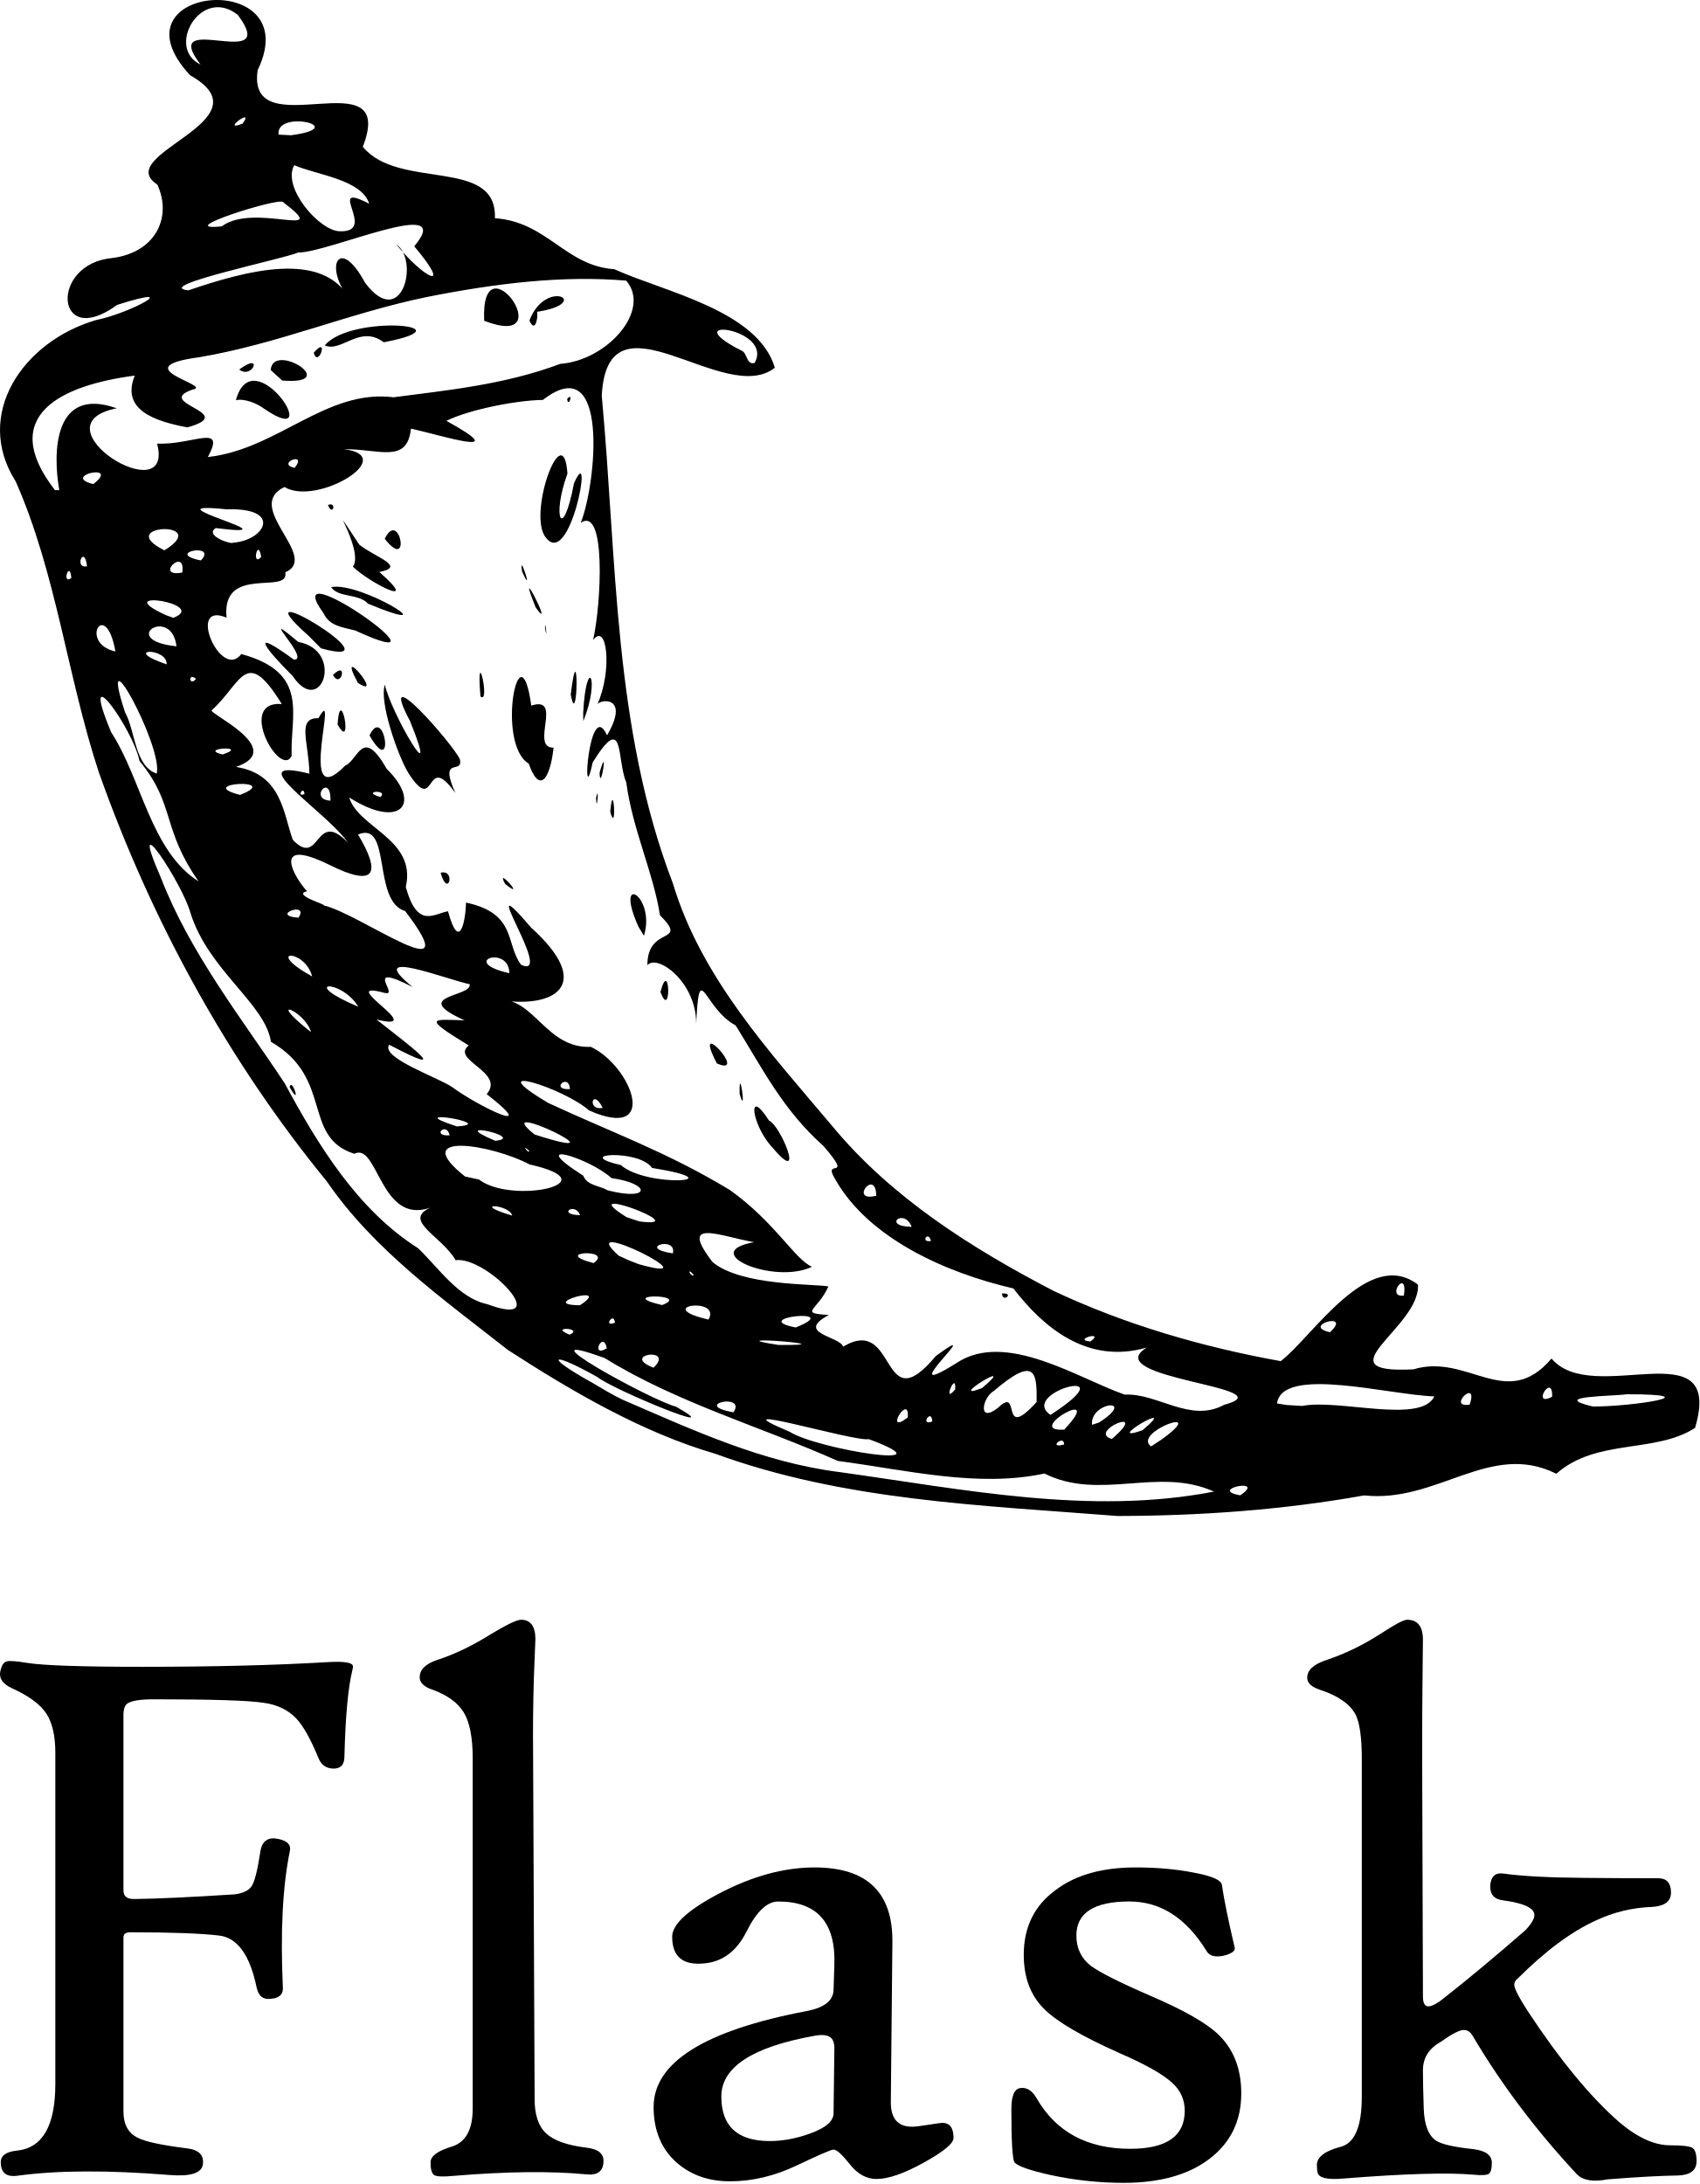
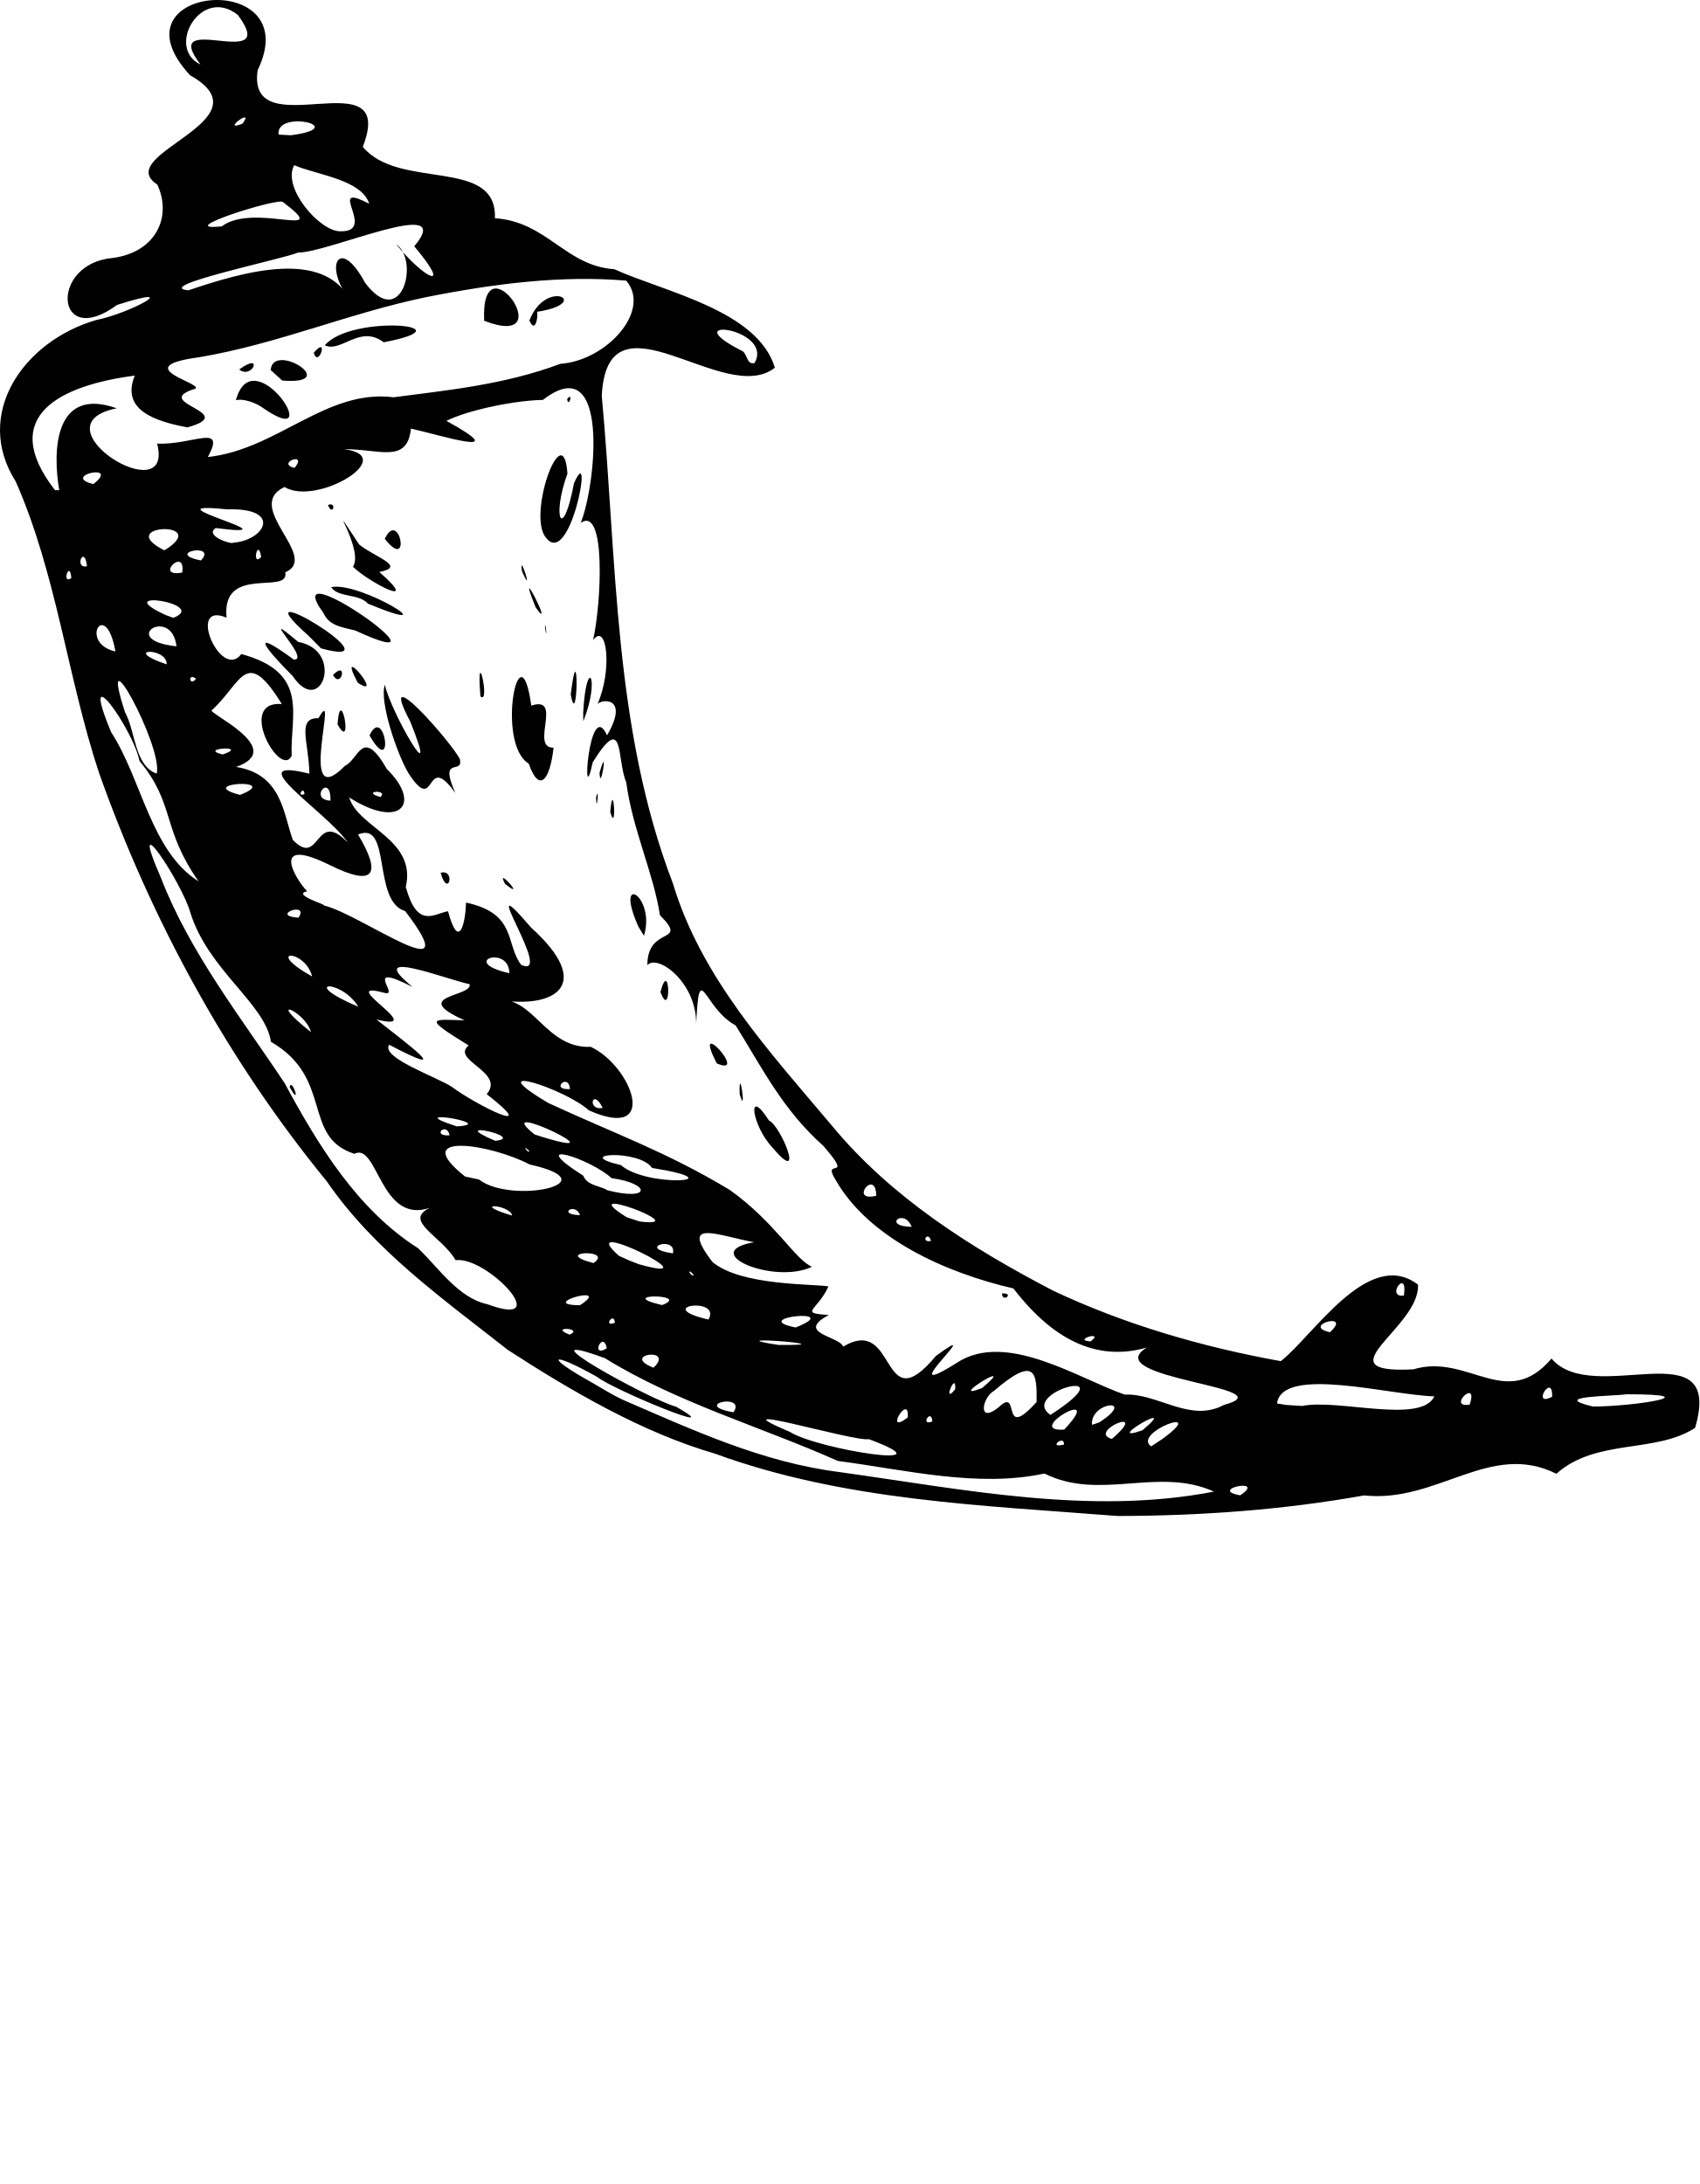
<svg xmlns="http://www.w3.org/2000/svg" width="256px" height="329px" viewBox="0 0 256 329" version="1.1" preserveAspectRatio="xMidYMid">
  <g fill="#000000">
    <path d="M76.501,203.351 C66.752,195.681 56.348,188.331 49.24,177.974 C34.28,159.71 22.764,138.569 14.891,116.349 C10.131,101.899 8.502,86.408 2.362,72.519 C-4.053,62.428 3.466,51.405 14.518,48.199 C19.435,47.251 28.086,42.609 17.643,45.931 C8.279,52.797 7.377,39.692 16.977,38.861 C23.529,37.992 25.941,32.631 23.698,27.805 C16.662,23.214 40.753,18.179 28.63,11.332 C16.01,-2.289 46.291,-4.91 38.818,10.561 C37.032,22.456 59.984,8.376 54.654,22.115 C60.069,28.714 74.926,23.62 74.553,32.872 C82.439,33.414 85.146,40.045 92.541,40.555 C100.218,44.021 114.121,46.747 116.729,55.392 C109.119,61.415 91.502,42.949 90.651,59.624 C92.953,84.262 92.366,109.641 101.377,133.102 C105.639,147.306 115.977,158.487 125.308,169.552 C134.241,180.386 146.338,188.018 158.671,194.439 C169.486,199.54 181.146,202.919 192.936,205.045 C197.715,201.389 206.157,187.795 213.611,193.523 C213.971,199.972 198.815,206.994 212.9,206.281 C221.178,203.783 226.913,212.675 233.726,204.652 C240.004,212.088 259.817,199.905 255.351,215.103 C249.309,219 240.501,216.645 234.453,222.008 C224.481,217.025 216.541,226.461 205.497,225.271 C193.237,227.467 180.759,228.351 168.33,228.369 C147.934,226.76 127.108,226.081 107.706,218.98 C96.773,215.803 86.108,209.577 76.501,203.351 L76.501,203.351 Z M93.725,210.819 C104.397,215.429 114.834,220.294 126.532,221.765 C145.09,224.342 164.255,228.317 182.878,224.695 C174.45,220.89 165.733,226.173 157.337,221.975 C147.268,224.139 136.459,221.419 126.217,220.078 C114.578,214.894 102.011,211.33 91.11,204.593 C77.482,199.618 98.153,210.976 101.834,211.899 C110.348,216.73 92.469,209.42 89.945,207.412 C82.812,203.41 81.903,204.247 89.24,208.308 C90.717,209.172 92.176,210.081 93.725,210.819 L93.725,210.819 Z M73.414,196.466 C83.76,200.298 73.369,189.194 68.635,189.836 C66.536,186.193 60.612,183.891 64.79,181.936 C57.277,184.546 56.917,172.016 53.387,173.809 C45.435,171.298 50.293,162.404 40.818,156.938 C39.954,151.183 31.409,146.194 28.688,137.516 C27.485,133.07 19.03,120.313 24.222,132.186 C28.642,143.617 36.417,153.413 42.891,163.189 C47.913,172.5 53.85,182.237 62.999,188.044 C66.086,191.006 69.06,195.537 73.414,196.466 L73.414,196.466 Z M43.624,163.751 C43.982,162.188 45.514,167.131 43.624,163.751 L43.624,163.751 Z M85.807,201.056 C88.095,200.03 82.511,199.762 85.807,201.056 L85.807,201.056 Z M91.416,203.104 C90.836,200.278 88.854,204.686 91.416,203.104 L91.416,203.104 Z M98.447,206.033 C101.788,202.847 93.288,204.024 98.447,206.033 L98.447,206.033 Z M110.492,212.747 C112.525,209.746 103.985,211.618 110.492,212.747 L110.492,212.747 Z M87.364,196.624 C92.555,193.262 80.648,196.577 87.364,196.624 L87.364,196.624 Z M92.633,199.252 C92.483,197.479 90.757,200.049 92.633,199.252 L92.633,199.252 Z M118.979,215.697 C123.216,218.372 143.717,221.556 130.881,216.795 C128.728,217.247 107.078,210.668 118.979,215.697 L118.979,215.697 Z M77.156,183.119 C76.744,181.342 70.577,181.151 77.156,183.119 L77.156,183.119 Z M89.416,190.274 C92.613,188.044 82.792,188.553 89.416,190.274 L89.416,190.274 Z M99.734,196.597 C104.318,194.871 92.307,194.864 99.734,196.597 L99.734,196.597 Z M72.159,177.686 C77.129,181.497 92.208,178.176 79.77,175.411 C74.114,172.396 61.363,170.33 70.055,177.229 L72.159,177.686 L72.159,177.686 Z M106.725,198.781 C108.797,195.256 98.04,196.766 106.725,198.781 L106.725,198.781 Z M96.222,190.436 C108.372,193.87 86.003,182.746 93.223,189.168 L94.825,189.894 L96.222,190.436 L96.222,190.436 Z M117.28,202.606 C128.788,202.717 106.882,201.018 117.28,202.606 L117.28,202.606 Z M67.733,171.028 C67.281,168.884 64.895,171.206 67.733,171.028 L67.733,171.028 Z M136.746,213.526 C137.053,209.656 132.992,216.41 136.746,213.526 L136.746,213.526 Z M87.375,183.054 C86.676,181.014 83.78,182.969 87.375,183.054 L87.375,183.054 Z M68.824,169.682 C75.43,169.284 59.775,166.773 68.824,169.682 L68.824,169.682 Z M46.846,155.478 C46.023,152.308 39.66,149.784 46.846,155.478 L46.846,155.478 Z M104.541,192.092 C103.332,190.711 103.971,192.392 104.541,192.092 L104.541,192.092 Z M140.446,214.129 C140.336,212.016 138.491,214.925 140.446,214.129 L140.446,214.129 Z M101.363,188.809 C102.011,186.089 95.727,187.984 101.363,188.809 L101.363,188.809 Z M74.611,171.853 C79.529,171.329 66.732,168.531 74.611,171.853 L74.611,171.853 Z M119.863,199.972 C127.526,196.937 112.395,198.493 119.863,199.972 L119.863,199.972 Z M96.328,183.997 C105.155,185.133 85.82,177.987 94.386,183.355 L96.328,183.997 L96.328,183.997 Z M127.009,202.861 C135.255,197.938 132.535,214.403 140.997,204.254 C149.34,198.16 133.79,211.787 144.07,205.34 C151.511,200.363 162.496,207.7 169.435,210.087 C174.423,209.845 179.276,214.403 184.395,211.629 C194.243,208.974 165.132,207.694 172.762,202.991 C163.751,205.615 157.096,199.866 152.661,194.092 C142.552,191.757 130.867,186.591 125.819,177.64 C123.76,174.286 128.788,178.118 124.041,172.625 C117.953,167.21 114.913,161.056 110.825,154.472 C105.94,151.869 105.364,144.199 104.874,154.218 C104.914,147.894 98.976,143.637 97.525,145.403 C97.498,139.314 103.881,142.368 99.415,137.863 C98.454,131.552 95.288,124.975 94.339,117.847 C92.863,114.414 94.13,107.058 89.292,114.832 C87.533,123.051 88.71,104.736 91.45,110.771 C95.046,104.612 90.154,105.337 89.958,106.188 C92.3,100.99 91.443,93.613 89.344,96.425 C90.593,90.912 91.319,76.141 87.481,78.763 C89.808,72.996 91.895,52.384 81.784,60.245 C77.691,60.303 70.597,61.73 67.249,63.397 C77.757,69.191 66.189,65.489 61.906,64.567 C61.35,69.929 57.113,67.614 51.816,67.666 C60.278,68.712 47.697,76.317 42.852,73.362 C36.548,76.37 48.286,83.89 42.976,86.217 C43.631,89.716 33.324,84.95 34.129,93.045 C28.014,90.467 33.292,102.644 36.352,98.524 C46.756,101.343 43.676,107.758 43.937,113.858 C42.243,117.408 35.567,105.508 42.452,106.057 C37.018,97.235 36.444,102.866 31.931,106.966 C30.885,107.261 43.44,112.798 35.56,115.532 C42.492,116.605 42.695,122.673 44.108,126.512 C48.273,130.852 47.415,121.717 52.406,126.937 C49.247,122.286 35.691,113.838 46.605,116.546 C46.547,111.871 44.63,108.098 47.978,108.188 C51.294,102.192 44.506,122.98 51.974,115.356 C54.039,114.454 54.557,109.353 58.271,115.84 C63.665,121.15 60.22,124.993 52.608,120.129 C53.967,124.752 62.789,126.399 61.129,133.626 C62.886,139.982 65.346,137.64 67.49,137.274 C69.171,143.447 70.127,138.909 70.205,135.966 C77.901,137.615 76.096,142.165 78.508,145.344 C83.811,147.736 70.917,129.12 80.02,139.746 C89.598,148.397 83.616,152.007 75.018,150.621 C80.458,150.182 82.209,157.978 89.018,157.703 C95.223,160.658 99.428,171.997 88.73,167.275 C85.022,163.927 71.884,159.801 82.616,166.164 C92.516,170.754 100.389,173.494 109.942,179.256 C116.776,184.134 119.73,189.723 122.32,190.83 C116.573,193.575 105.006,188.639 113.597,187.129 C108.235,186.154 102.207,183.441 107.339,190.117 C111.707,193.766 122.804,193.379 124.799,193.791 C123.112,197.506 120.216,197.8 124.864,198.088 C119.678,200.854 126.532,201.286 127.009,202.861 L127.009,202.861 Z M116.402,172.906 C113.244,169.604 112.427,163.425 115.84,168.798 C117.593,169.505 121.445,178.903 116.402,172.906 L116.402,172.906 Z M150.949,194.851 C152.917,194.72 151.007,196.347 150.949,194.851 L150.949,194.851 Z M111.421,164.811 C111.295,159.821 112.557,168.661 111.421,164.811 L111.421,164.811 Z M107.987,160.194 C104.012,152.524 112.989,162.365 107.987,160.194 L107.987,160.194 Z M66.372,131.475 C68.707,130.852 67.523,135.462 66.372,131.475 L66.372,131.475 Z M99.493,149.424 C100.925,144.042 101.174,153.937 99.493,149.424 L99.493,149.424 Z M76.096,133.154 C74.449,130.186 79.543,135.941 76.096,133.154 L76.096,133.154 Z M96.171,139.589 C92.411,131.167 98.839,134.985 97.008,140.968 L96.171,139.589 L96.171,139.589 Z M61.547,116.499 C59.867,113.734 57.088,105.625 57.983,103.148 C58.787,107.182 66.556,120.502 61.788,108.667 C56.525,98.747 68.086,111.883 69.276,114.362 C69.832,116.821 66.025,113.689 68.602,119.462 C63.901,112.89 65.829,123.092 61.547,116.499 L61.547,116.499 Z M50.849,109.124 C51.287,102.696 53.295,113.531 50.849,109.124 L50.849,109.124 Z M55.662,110.784 C57.957,105.933 59.552,117.546 55.662,110.784 L55.662,110.784 Z M44.081,101.827 C40.098,97.863 37.214,94.215 44.27,99.368 C46.984,99.472 38.229,91.07 44.925,96.699 C51.96,97.982 48.396,108.242 44.081,101.827 L44.081,101.827 Z M50.162,101.67 C52.478,99.375 51.391,103.926 50.162,101.67 L50.162,101.67 Z M53.909,102.866 C50.397,96.294 58.166,105.625 53.909,102.866 L53.909,102.866 Z M46.468,95.759 C34.887,85.445 61.017,101.146 48.358,97.667 L46.468,95.759 L46.468,95.759 Z M79.653,115.035 C74.638,112.033 78.319,93.882 80.033,106.293 C84.905,104.716 79.764,112.708 83.393,112.629 C82.825,117.67 81.197,119.483 79.653,115.035 L79.653,115.035 Z M91.927,122.293 C92.417,116.821 92.96,126.035 91.927,122.293 L91.927,122.293 Z M89.796,120.181 C90.345,117.847 89.848,122.934 89.796,120.181 L89.796,120.181 Z M48.736,92.371 C41.295,82.104 70.361,102.754 53.504,94.974 C51.744,94.51 49.62,94.346 48.736,92.371 L48.736,92.371 Z M72.375,104.9 C71.67,96.256 73.945,106.332 72.375,104.9 L72.375,104.9 Z M90.318,116.414 C91.704,111.491 90.424,119.672 90.318,116.414 L90.318,116.414 Z M49.881,88.453 C54.302,87.506 68.203,96.216 55.439,90.939 C54.021,89.369 50.993,90.082 49.881,88.453 L49.881,88.453 Z M87.852,107.378 C88.325,98.538 90.496,102.101 87.873,108.647 L87.852,107.378 L87.852,107.378 Z M53.171,85.375 C54.975,82.732 48.383,73.428 54.118,82.039 C56.597,84.007 61.291,85.335 57.146,86.165 C63.665,91.914 55.558,87.722 53.171,85.375 L53.171,85.375 Z M85.976,104.619 C87.22,94.548 87.076,110.517 85.976,104.619 L85.976,104.619 Z M49.404,76.076 C50.784,75.487 50.136,77.912 49.404,76.076 L49.404,76.076 Z M57.963,81.17 C60.166,76.546 62.024,86.322 57.963,81.17 L57.963,81.17 Z M82.099,94.594 C82.079,92.822 82.556,97.177 82.099,94.594 L82.099,94.594 Z M80.699,91.502 C77.351,83.236 83.818,95.876 80.699,91.502 L80.699,91.502 Z M78.645,86.08 C78.085,82.666 80.556,90.37 78.645,86.08 L78.645,86.08 Z M81.993,80.639 C79.692,76.591 84.898,62.788 85.48,71.348 C83.053,78.018 84.781,81.746 86.466,72.8 C89.593,65.764 85.793,86.696 81.993,80.639 L81.993,80.639 Z M85.434,60.114 C86.435,58.884 85.656,61.597 85.434,60.114 L85.434,60.114 Z M79.687,173.325 C78.326,172.135 79.862,174.077 79.687,173.325 L79.687,173.325 Z M91.522,179.308 C98.106,181.002 98.074,178.287 92.123,177.476 C88.925,174.502 78.823,171.343 87.866,177.11 C88.462,178.628 90.352,178.588 91.522,179.308 L91.522,179.308 Z M68.151,163.783 C71.774,166.492 81.811,171.447 73.317,164.818 C76.181,161.488 67.836,159.717 70.604,157.487 C63.561,153.177 65.044,153.563 69.983,153.701 C61.521,149.914 71.205,150.202 70.748,148.26 C67.485,147.619 54.537,142.505 62.155,148.679 C54.413,144.735 60.31,150.15 57.97,149.581 C50.05,147.423 65.019,155.611 56.714,153.577 C61.253,157.173 68.936,162.797 58.63,157.382 C57.277,159.337 66.007,162.3 68.151,163.783 L68.151,163.783 Z M80.529,170.898 C95.576,175.744 73.146,164.967 80.529,170.898 L80.529,170.898 Z M143.893,209.282 C144.089,206.294 141.839,211.832 143.893,209.282 L143.893,209.282 Z M150.406,212.023 C153.878,208.661 150.55,217.384 156.16,211.199 C156.218,206.771 155.991,204.157 149.713,209.537 C147.979,210.499 147.209,214.572 150.406,212.023 L150.406,212.023 Z M47.024,147.097 C45.957,142.905 39.549,142.923 47.024,147.097 L47.024,147.097 Z M53.974,151.653 C51.391,147.371 44.76,147.776 53.974,151.653 L53.974,151.653 Z M93.542,175.514 C97.408,178.948 111.283,178.032 98.231,175.94 C96.301,173.082 85.964,173.769 93.542,175.514 L93.542,175.514 Z M147.927,209.107 C153.871,204.116 142.167,211.33 147.927,209.107 L147.927,209.107 Z M160.293,217.6 C160.331,215.998 157.73,218.3 160.293,217.6 L160.293,217.6 Z M160.313,215.357 C166.897,208.387 153.937,215.769 160.313,215.357 L160.313,215.357 Z M29.917,132.776 C24.308,124.772 26.432,121.175 21.018,114.636 C19.99,109.634 11.733,98.295 16.748,110.307 C21.338,117.336 22.699,128.217 29.917,132.776 L29.917,132.776 Z M158.246,213.141 C170.364,205.313 153.277,209.734 158.246,213.141 L158.246,213.141 Z M167.493,216.763 C173.561,211.557 163.654,215.677 167.493,216.763 L167.493,216.763 Z M44.963,138.248 C46.697,135.665 40.478,137.915 44.963,138.248 L44.963,138.248 Z M165.563,214.291 C171.435,210.506 164.21,211.087 164.498,214.637 L165.563,214.291 L165.563,214.291 Z M85.865,164.058 C85.663,161.495 82.76,164.274 85.865,164.058 L85.865,164.058 Z M90.789,166.89 C89.22,163.725 88.383,167.387 90.789,166.89 L90.789,166.89 Z M174.986,216.849 C182.512,211.42 170.429,215.808 173.41,217.882 L174.986,216.849 L174.986,216.849 Z M172.103,215.456 C178.236,210.322 165.635,217.731 172.103,215.456 L172.103,215.456 Z M186.827,225.257 C190.942,222.504 181.826,224.368 186.827,225.257 L186.827,225.257 Z M48.736,136.385 C54.249,137.62 70.779,149.966 61.03,137.242 C56.035,135.764 59.03,123.555 53.936,125.713 C57.356,131.428 56.746,133.854 49.567,130.258 C40.55,125.85 44.499,132.436 46.265,134.254 C43.858,134.803 49.443,136.34 48.736,136.385 L48.736,136.385 Z M23.608,116.54 C24.594,112.452 14.511,94.071 18.847,107.326 C20.409,110.105 20.247,115.368 23.608,116.54 L23.608,116.54 Z M69.733,144.977 C66.889,142.604 69.596,144.638 69.733,144.977 L69.733,144.977 Z M76.724,146.606 C76.724,142.277 68.995,144.847 76.724,146.606 L76.724,146.606 Z M137.341,184.814 C136.184,181.857 132.771,184.748 137.341,184.814 L137.341,184.814 Z M140.25,186.938 C139.818,185.284 138.569,187.259 140.25,186.938 L140.25,186.938 Z M164.275,202.076 C166.584,200.37 161.391,201.855 164.275,202.076 L164.275,202.076 Z M36.156,119.744 C42.767,117.186 29.073,117.919 36.156,119.744 L36.156,119.744 Z M132.004,180.125 C131.927,175.848 127.787,181.191 132.004,180.125 L132.004,180.125 Z M33.546,113.655 C37.79,112.224 29.616,112.715 33.546,113.655 L33.546,113.655 Z M45.865,119.625 C45.793,118.22 44.565,120.162 45.865,119.625 L45.865,119.625 Z M196.167,211.793 C201.626,210.688 214.07,214.572 216.077,210.349 C209.446,210.185 193.145,205.666 192.373,211.42 L193.825,211.649 L196.167,211.793 L196.167,211.793 Z M49.782,120.612 C49.881,116.277 46.403,120.45 49.782,120.612 L49.782,120.612 Z M17.389,98.139 C15.918,89.88 11.791,96.889 17.389,98.139 L17.389,98.139 Z M25.111,100.081 C25.21,97.426 18.042,97.694 25.111,100.081 L25.111,100.081 Z M29.525,102.252 C28.25,101.218 28.531,103.553 29.525,102.252 L29.525,102.252 Z M57.309,120.07 C58.618,118.866 54.21,119.181 57.309,120.07 L57.309,120.07 Z M26.589,97.361 C25.838,91.122 17.637,96.425 26.589,97.361 L26.589,97.361 Z M10.745,87.081 C10.522,84.203 9.201,88.165 10.745,87.081 L10.745,87.081 Z M13.105,85.303 C12.72,81.888 11.078,85.733 13.105,85.303 L13.105,85.303 Z M26.119,93.07 C31.625,90.912 16.093,88.597 24.994,92.665 L26.119,93.07 L26.119,93.07 Z M200.345,200.69 C203.869,197.461 195.872,199.69 200.345,200.69 L200.345,200.69 Z M221.394,211.597 C222.807,207.426 217.836,212.147 221.394,211.597 L221.394,211.597 Z M27.451,86.25 C28.034,82.209 23.084,87.054 27.451,86.25 L27.451,86.25 Z M8.927,73.839 C7.933,68.138 8.07,58.126 17.585,61.507 C4.886,64.031 26.38,77.298 23.666,66.822 C29.008,67.085 34.116,63.665 31.31,68.849 C41.838,67.692 49.13,58.564 59.297,59.846 C67.215,58.794 75.873,58.002 84.407,54.811 C91.423,54.307 98.178,46.754 94.334,42.275 C84.767,41.464 74.748,42.661 64.175,44.767 C52.458,47.199 41.813,51.828 29.989,53.817 C18.46,55.367 32.304,58.08 29.001,58.688 C22.992,60.774 36.175,62.18 28.223,64.383 C23.313,63.449 18.199,61.762 20.298,56.582 C9.26,58.022 -0.444,62.599 8.279,73.833 L8.927,73.839 L8.927,73.839 Z M35.535,60.29 C38.118,50.757 49.397,68.138 39.772,61.559 C38.627,60.695 36.73,59.995 35.535,60.29 L35.535,60.29 Z M36.037,55.666 C39.772,52.888 38.019,57.23 36.037,55.666 L36.037,55.666 Z M40.778,55.745 C41.12,51.358 51.641,58.067 42.512,57.322 L40.778,55.745 L40.778,55.745 Z M47.265,53.137 C49.639,50.363 47.953,55.595 47.265,53.137 L47.265,53.137 Z M48.927,52.026 C52.876,47.285 71.27,48.997 57.806,51.56 C54.197,48.84 51.431,53.162 48.927,52.026 L48.927,52.026 Z M72.937,48.324 C72.343,35.369 84.871,52.921 72.937,48.324 L72.937,48.324 Z M79.752,48.284 C82.243,41.759 89.423,45.663 80.909,46.97 C81.091,47.67 80.654,50.345 79.752,48.284 L79.752,48.284 Z M24.765,82.902 C32.206,78.344 16.865,78.947 24.765,82.902 L24.765,82.902 Z M30.27,84.426 C32.88,81.654 24.594,83.301 30.27,84.426 L30.27,84.426 Z M14.054,72.924 C18.305,69.654 9.019,71.682 14.054,72.924 L14.054,72.924 Z M233.818,210.407 C233.942,206.614 230.567,212.113 233.818,210.407 L233.818,210.407 Z M211.487,195.164 C212.121,190.803 208.616,195.544 211.487,195.164 L211.487,195.164 Z M239.958,211.879 C245.903,211.899 257.972,210.027 245.039,210.034 C243.005,210.349 233.21,210.283 239.958,211.879 L239.958,211.879 Z M35.11,81.751 C39.923,81.424 42.636,76.447 34.174,76.729 C21.063,75.376 45.741,81.222 32.493,79.548 C30.716,80.725 35.004,82.079 35.11,81.751 L35.11,81.751 Z M39.347,83.897 C38.843,80.81 37.855,85.537 39.347,83.897 L39.347,83.897 Z M44.375,70.491 C46.461,67.902 41.484,69.798 44.375,70.491 L44.375,70.491 Z M28.367,43.739 C36.96,40.823 48.704,37.54 52.759,45.179 C48.632,40.216 51.092,35.324 54.989,42.589 C60.501,49.933 63.26,39.248 59.676,36.782 C63.764,41.856 68.406,44.257 62.409,37.104 C68.93,29.263 49.364,38.13 44.918,38.038 C42.78,38.999 22.829,43.125 28.367,43.739 L28.367,43.739 Z M33.402,34.102 C38.301,30.408 50.345,36.305 42.616,30.426 C41.858,29.76 25.694,34.886 33.402,34.102 L33.402,34.102 Z M51.261,34.84 C56.989,34.984 48.79,27.137 55.616,30.694 C54.498,27.033 47.665,26.346 44.324,24.882 C42.434,28.23 48.167,34.886 51.261,34.84 L51.261,34.84 Z M36.534,18.629 C38.516,15.943 33.056,19.997 36.534,18.629 L36.534,18.629 Z M43.833,20.375 C53.072,19.153 41.478,16.4 41.968,20.278 L43.833,20.375 L43.833,20.375 Z M30.205,9.717 C23.698,1.223 42.44,11.143 35.828,2.249 C30.264,-2.177 24.922,7.24 30.205,9.717 L30.205,9.717 Z M113.675,54.674 C116.659,49.389 101.363,47.546 111.668,52.802 C112.616,53.117 112.402,55.039 113.675,54.674 L113.675,54.674 Z" />
-     <g transform="translate(0, 244)">
-       <path d="M53.108,7.495 C52.448,10.101 52.039,14.474 51.886,20.612 C51.886,21.818 51.343,22.421 50.254,22.421 C49.165,22.421 48.407,21.895 47.978,20.846 C46.812,18.008 45.707,16.029 44.654,14.899 C43.412,13.58 41.76,12.781 39.699,12.51 C37.484,12.159 31.966,11.984 23.144,11.984 C21.124,11.984 19.801,12.199 19.181,12.628 C18.792,12.899 18.598,13.482 18.598,14.377 L18.598,40.786 C18.598,41.68 19.161,42.105 20.286,42.069 C23.747,42.029 28.76,41.793 35.326,41.368 C36.61,41.211 37.476,40.794 37.922,40.113 C38.372,39.433 38.809,37.677 39.234,34.838 C39.504,33.283 40.42,32.68 41.974,33.032 C43.295,33.304 43.862,33.907 43.667,34.838 C42.577,40.126 42.225,47.005 42.614,55.477 C42.655,56.486 42.015,57.032 40.691,57.11 C39.602,57.227 38.922,56.643 38.65,55.36 C37.643,50.503 35.764,47.907 33.027,47.575 C30.286,47.247 25.824,47.081 19.646,47.081 C18.947,47.081 18.598,47.332 18.598,47.838 L18.598,74.073 C18.598,76.017 19.315,77.34 20.752,78.037 C21.882,78.62 24.31,79.146 28.039,79.612 C29.946,79.806 30.78,80.644 30.55,82.118 C30.314,83.401 28.606,83.907 25.416,83.635 C16.205,82.895 8.606,82.936 2.623,83.754 C0.95,83.984 0.117,83.304 0.117,81.713 C0.117,80.7 0.95,80.118 2.623,79.963 C6.432,79.534 8.335,76.191 8.335,69.936 L8.335,20.028 C8.335,17.466 7.877,15.494 6.966,14.113 C6.051,12.733 4.35,11.478 1.865,10.352 C0.31,9.652 -0.272,8.701 0.117,7.495 C0.31,6.758 0.622,6.348 1.047,6.272 C1.436,6.154 2.468,6.231 4.136,6.506 C6.586,6.894 12.359,7.089 21.452,7.089 C32.181,7.089 41.448,6.854 49.262,6.389 C51.865,6.231 53.169,6.446 53.169,7.028 C53.169,7.187 53.149,7.34 53.108,7.495 L53.108,7.495 Z" />
-       <path d="M90.915,81.502 C90.915,83.057 90.04,83.737 88.292,83.542 C82.932,83.036 76.284,83.113 68.356,83.773 C66.761,83.931 65.782,83.89 65.41,83.66 C65.041,83.425 64.858,82.785 64.858,81.732 C64.858,80.802 65.915,80.016 68.033,79.372 C70.154,78.733 71.21,76.818 71.21,73.632 L71.21,20.871 C71.21,17.721 70.753,15.409 69.842,13.931 C68.927,12.454 67.324,11.308 65.032,10.494 C63.826,10.065 63.223,9.462 63.223,8.684 C63.223,7.518 64.097,6.644 65.846,6.061 C68.49,5.206 71.231,3.887 74.069,2.097 C76.401,0.696 77.879,0 78.498,0 C79.935,0 80.657,0.988 80.657,2.971 C80.657,2.818 80.579,4.761 80.421,8.801 C80.308,12.648 80.268,16.437 80.308,20.17 L80.538,72.23 C80.538,74.603 81.122,76.324 82.288,77.393 C83.454,78.461 85.457,79.17 88.292,79.519 C90.04,79.712 90.915,80.373 90.915,81.502 L90.915,81.502 Z" />
-       <path d="M143.644,78.064 C143.644,78.882 142.158,80.113 139.186,81.765 C136.211,83.417 133.83,84.243 132.044,84.243 C130.526,84.243 129.187,83.506 128.021,82.028 C126.855,80.551 126.036,79.814 125.571,79.814 C125.222,79.814 123.376,80.611 120.032,82.202 C116.692,83.797 113.328,84.595 109.947,84.595 C106.761,84.595 104.097,83.66 101.96,81.798 C99.628,79.736 98.462,76.939 98.462,73.4 C98.462,66.676 106.158,61.858 121.55,58.943 C124.19,58.437 125.534,57.368 125.571,55.736 L125.689,52.004 C125.923,45.631 123.105,42.445 117.235,42.445 C115.563,42.445 113.98,43.939 112.481,46.931 C110.988,49.927 108.838,51.538 106.04,51.773 C102.854,52.081 101.259,50.741 101.259,47.749 C101.259,45.882 103.631,43.709 108.372,41.218 C113.348,38.616 118.13,37.312 122.716,37.312 C130.604,37.312 134.51,41.065 134.433,48.566 L134.198,72.583 C134.162,75.11 135.231,76.372 137.405,76.372 C137.834,76.372 138.651,76.276 139.854,76.081 C141.061,75.887 141.761,75.789 141.956,75.789 C143.081,75.789 143.644,76.55 143.644,78.064 L143.644,78.064 Z M125.689,64.773 C125.729,63.801 125.502,63.157 125.016,62.85 C124.53,62.539 123.765,62.477 122.716,62.672 C113.348,64.344 108.664,67.396 108.664,71.826 C108.664,76.295 111.093,78.53 115.951,78.53 C117.895,78.53 119.899,78.162 121.955,77.425 C124.368,76.567 125.571,75.539 125.571,74.332 L125.689,64.773 Z" />
-       <path d="M186.988,71.357 C186.988,75.478 185.4,78.754 182.235,81.182 C179.068,83.611 174.744,84.826 169.263,84.826 C165.611,84.826 161.955,84.438 158.303,83.66 C155.154,82.96 153.327,82.32 152.822,81.737 C152.51,81.19 152.356,78.531 152.356,73.749 C152.356,71.688 152.822,70.62 153.757,70.543 C154.688,70.425 155.485,70.932 156.145,72.057 C159.06,77.15 163.764,79.697 170.255,79.697 C175.732,79.697 178.473,77.79 178.473,73.98 C178.473,72.312 177.854,70.911 176.607,69.785 C175.246,68.502 172.607,67.005 168.68,65.296 C163.004,62.77 159.214,60.555 157.311,58.648 C155.25,56.628 154.222,53.907 154.222,50.486 C154.222,46.287 155.834,43.025 159.06,40.693 C162.052,38.437 166.056,37.312 171.068,37.312 C174.218,37.312 177.093,37.563 179.7,38.069 C182.498,38.575 183.955,39.195 184.072,39.935 C184.38,42.109 185.024,45.259 185.996,49.381 C186.113,49.883 185.566,50.292 184.364,50.603 C183.08,50.875 182.226,50.66 181.797,49.964 C178.728,44.947 174.842,42.441 170.137,42.441 C164.813,42.441 162.15,44.15 162.15,47.571 C162.15,49.477 162.87,50.992 164.307,52.117 C165.591,53.089 168.602,54.608 173.344,56.668 C178.319,58.805 181.7,60.729 183.49,62.437 C185.822,64.652 186.988,67.628 186.988,71.357 L186.988,71.357 Z" />
-       <path d="M255.575,81.559 C255.575,82.919 254.66,83.64 252.834,83.717 C250.113,83.758 246.554,83.951 242.166,84.3 C239.988,84.729 238.433,84.458 237.502,83.486 C231.36,76.879 226.15,69.96 221.874,62.729 C221.526,62.11 221.08,61.798 220.534,61.798 C219.874,61.798 218.729,62.381 217.097,63.547 C215.267,64.556 214.356,65.996 214.356,67.859 C214.356,69.182 214.392,71.085 214.473,73.576 C214.551,76.061 215.17,77.692 216.336,78.47 C217.153,79.017 219.041,79.442 221.991,79.754 C223.818,79.988 224.733,80.668 224.733,81.794 C224.733,82.689 224.587,83.244 224.295,83.454 C224.004,83.668 223.234,83.717 221.991,83.6 C218.105,83.252 211.538,83.446 202.288,84.183 C199.956,84.377 198.692,84.085 198.497,83.308 C198.421,83.037 198.38,82.649 198.38,82.142 C198.38,80.94 199.567,80.024 201.939,79.406 C204.077,78.858 205.145,76.352 205.145,71.883 L205.145,20.928 C205.145,17.742 204.834,15.527 204.21,14.284 C203.356,12.689 201.566,11.445 198.846,10.551 C197.567,10.126 196.923,9.523 196.923,8.745 C196.923,7.616 197.838,6.741 199.663,6.122 C202.579,5.15 205.356,3.81 207.999,2.098 C210.138,0.701 211.461,0 211.963,0 C213.559,0 214.356,1.008 214.356,3.033 C214.356,2.758 214.336,4.685 214.295,8.802 C214.259,11.64 214.239,15.45 214.239,20.231 L214.356,56.725 C214.356,57.737 214.627,58.239 215.17,58.239 C215.753,58.239 216.648,57.737 217.854,56.725 C221.08,54.198 225.045,50.895 229.745,46.814 C230.68,45.843 231.145,45.065 231.145,44.482 C231.145,43.434 229.571,42.693 226.425,42.268 C225.064,42.109 224.421,41.353 224.497,39.992 C224.615,38.632 225.296,38.049 226.538,38.243 C229.34,38.632 233.421,38.847 238.781,38.887 C242.514,38.923 246.226,38.944 249.919,38.944 C251.121,38.985 251.725,39.701 251.725,41.102 C251.725,42.421 250.773,43.142 248.87,43.26 C245.874,43.373 243.056,44.053 240.417,45.3 C236.724,46.968 232.777,49.903 228.579,54.102 C228.271,54.336 228.113,54.627 228.113,54.976 C228.113,55.519 228.773,56.823 230.097,58.883 C234.955,66.268 239.542,71.843 243.854,75.615 C246.615,77.985 249.198,79.17 251.607,79.17 C253.396,79.17 254.505,79.296 254.93,79.551 C255.361,79.803 255.575,80.474 255.575,81.559 L255.575,81.559 Z" />
-     </g>
  </g>
</svg>
